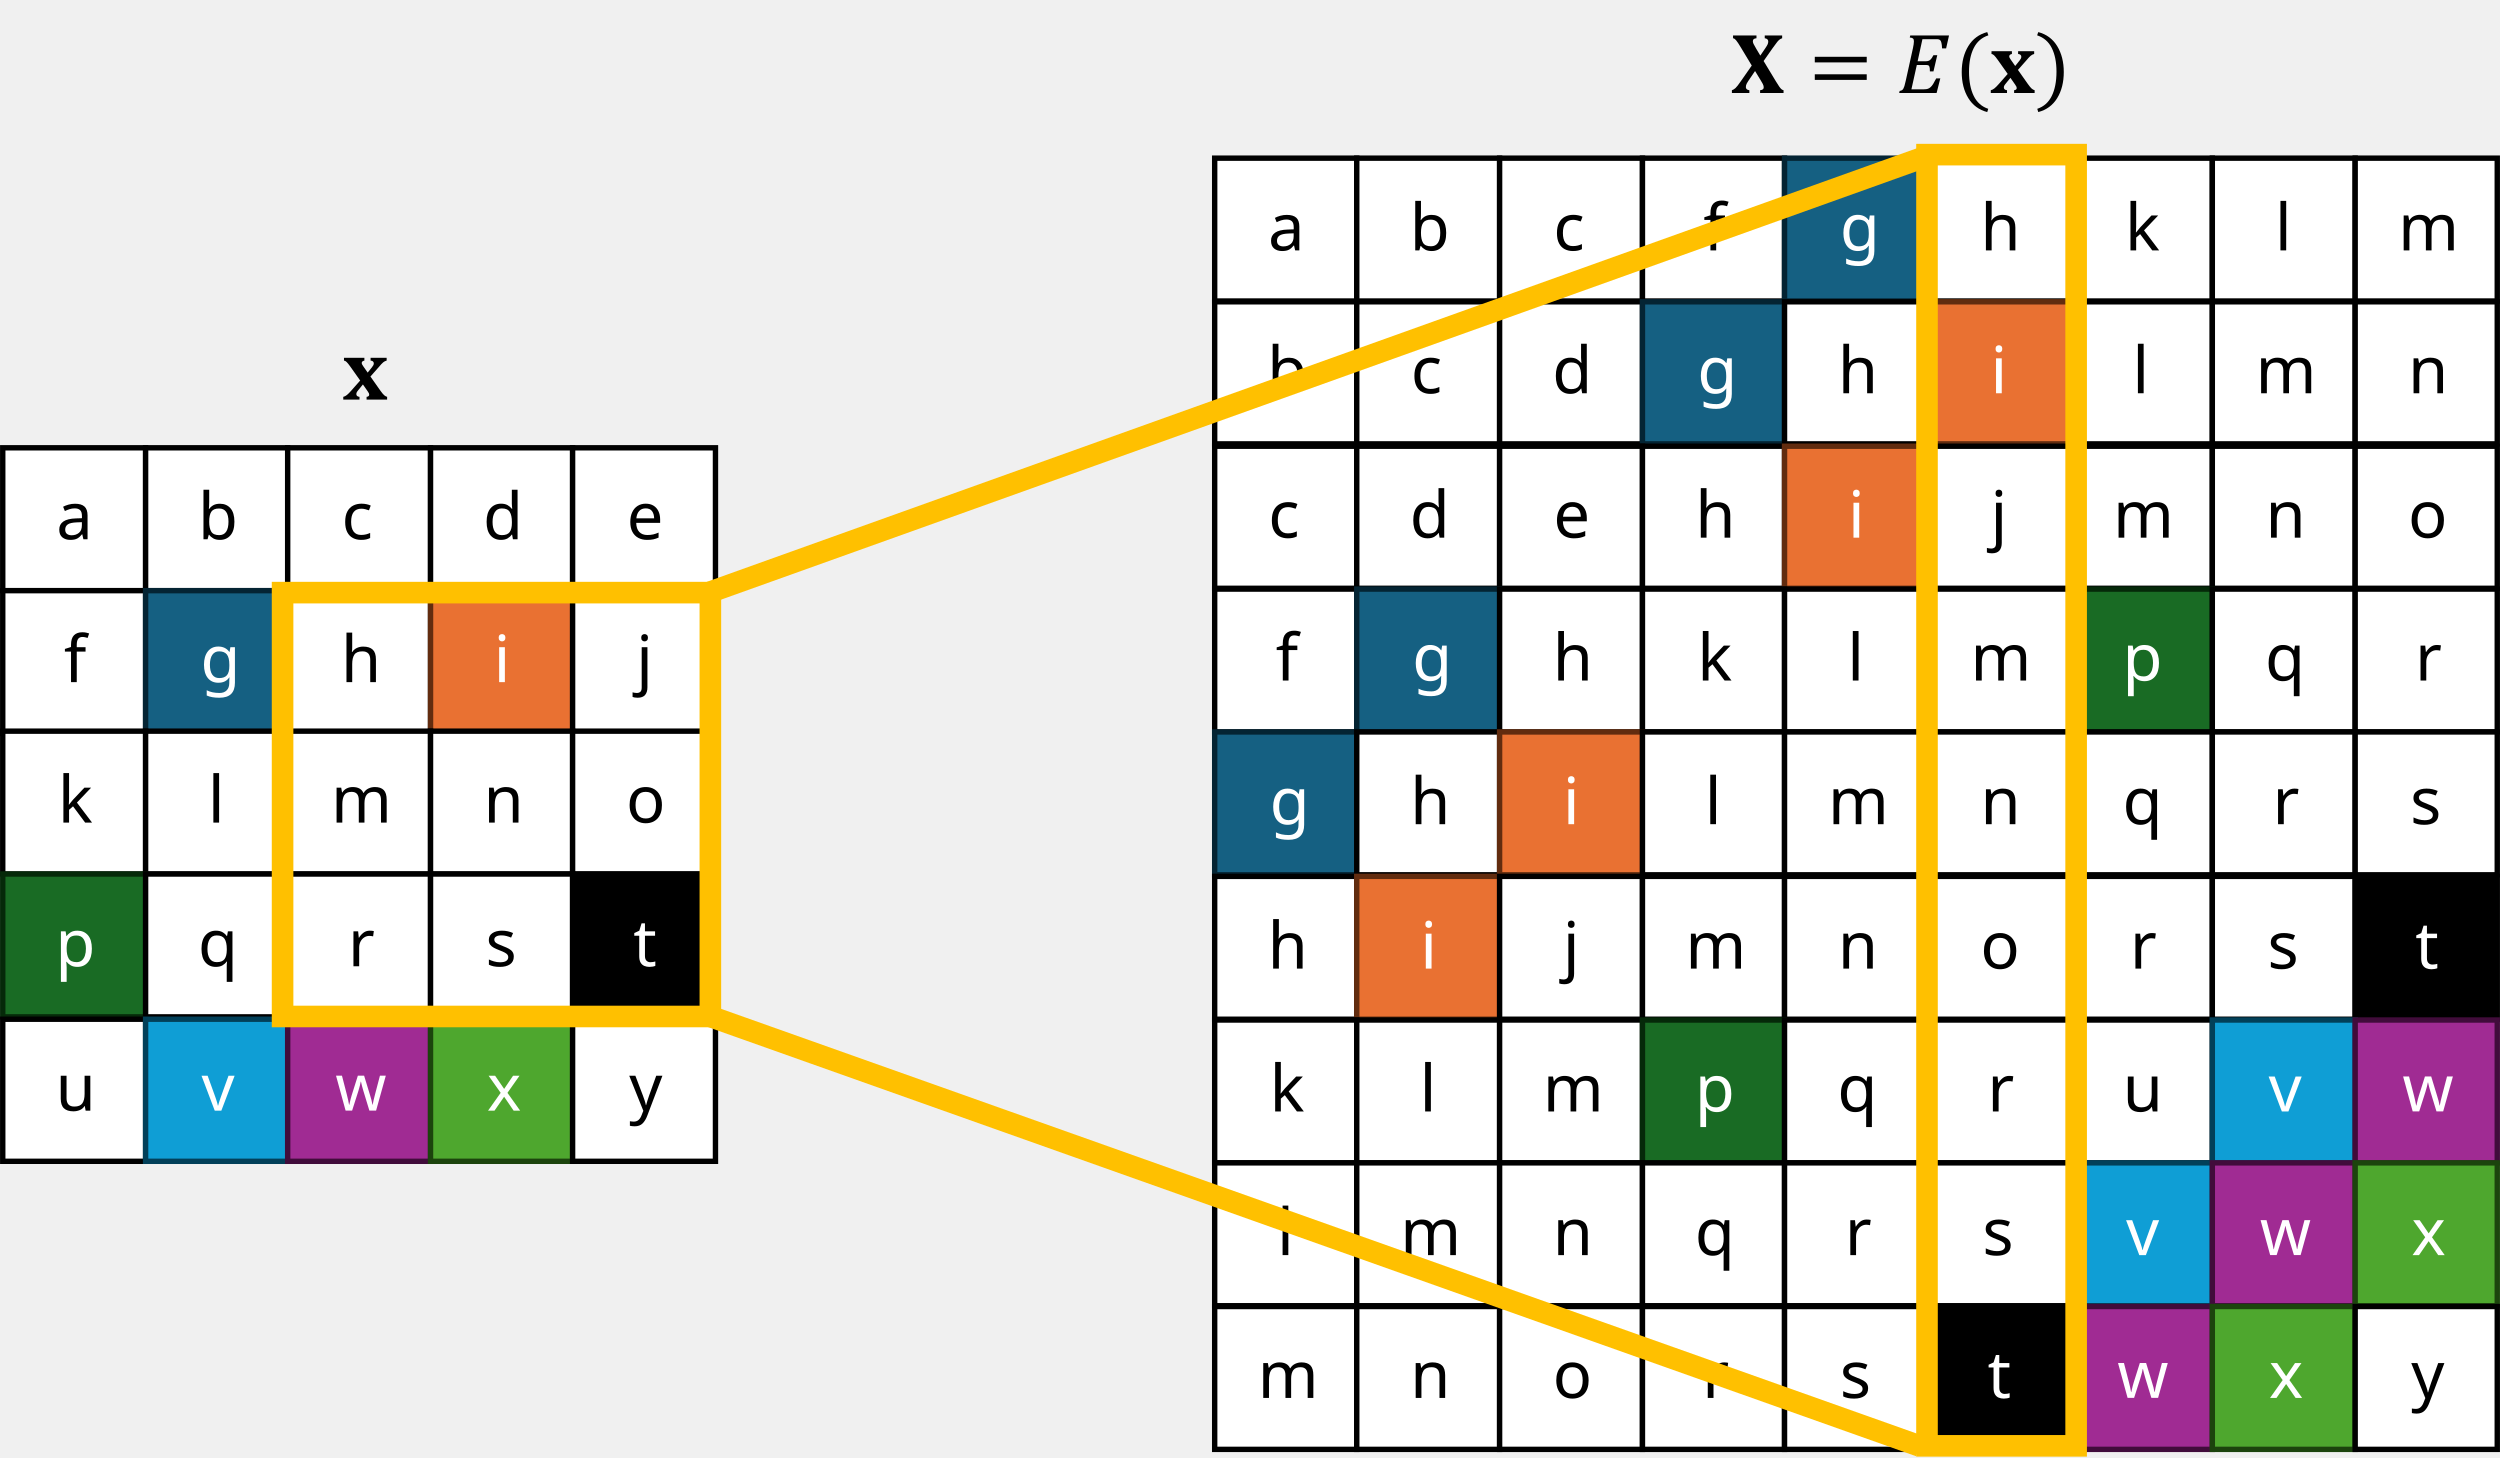
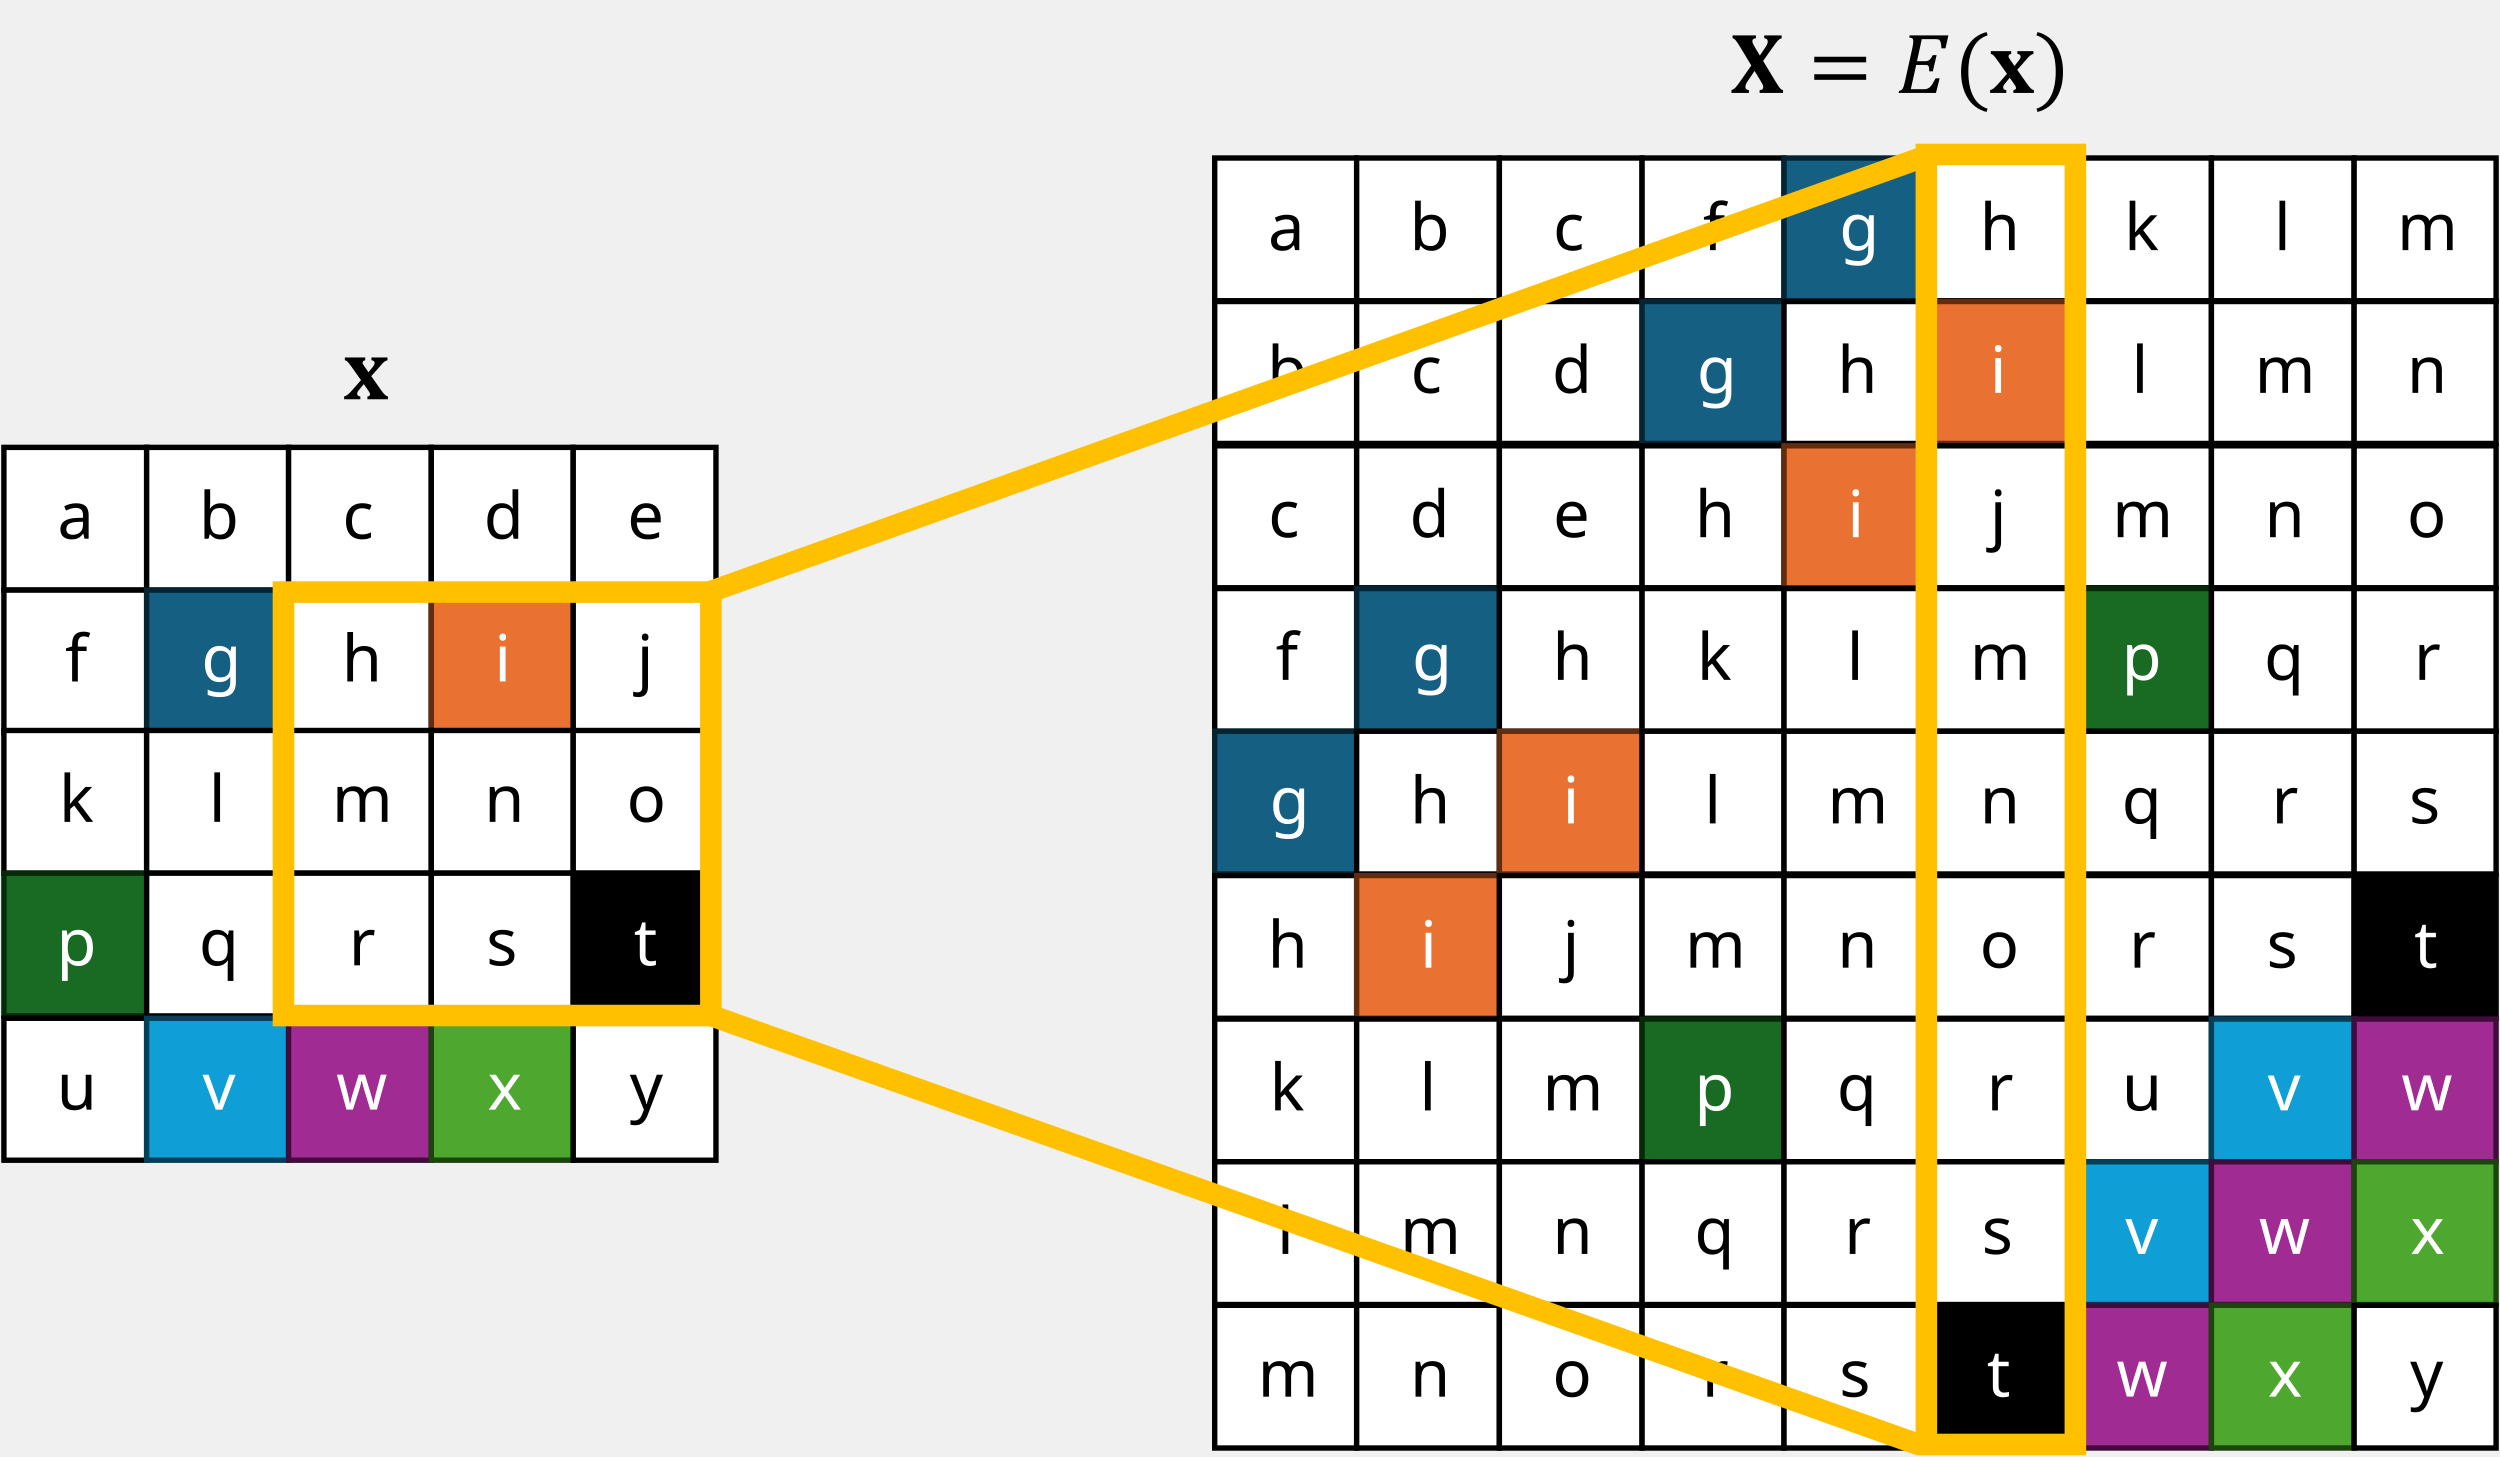
- <svg xmlns="http://www.w3.org/2000/svg" width="3185" height="1857" xml:space="preserve" overflow="hidden">
+ <svg xmlns="http://www.w3.org/2000/svg" width="800" height="466" viewBox="0 0 3185 1857" xml:space="preserve" overflow="hidden">
  <g transform="translate(-392 -496)">
    <rect x="395.5" y="1066.5" width="182" height="182" stroke="#000000" stroke-width="6.875" stroke-miterlimit="8" fill="#FFFFFF" />
    <text font-family="Aptos,Aptos_MSFontService,sans-serif" font-weight="400" font-size="83" transform="matrix(1 0 0 1 463.695 1183)">a</text>
    <rect x="577.5" y="1066.5" width="181" height="182" stroke="#000000" stroke-width="6.875" stroke-miterlimit="8" fill="#FFFFFF" />
    <text font-family="Aptos,Aptos_MSFontService,sans-serif" font-weight="400" font-size="83" transform="matrix(1 0 0 1 644.161 1183)">b</text>
    <rect x="758.5" y="1066.5" width="182" height="182" stroke="#000000" stroke-width="6.875" stroke-miterlimit="8" fill="#FFFFFF" />
    <text font-family="Aptos,Aptos_MSFontService,sans-serif" font-weight="400" font-size="83" transform="matrix(1 0 0 1 827.207 1183)">c</text>
    <rect x="940.5" y="1066.5" width="181" height="182" stroke="#000000" stroke-width="6.875" stroke-miterlimit="8" fill="#FFFFFF" />
    <text font-family="Aptos,Aptos_MSFontService,sans-serif" font-weight="400" font-size="83" transform="matrix(1 0 0 1 1007.39 1183)">d</text>
    <rect x="1121.5" y="1066.5" width="182" height="182" stroke="#000000" stroke-width="6.875" stroke-miterlimit="8" fill="#FFFFFF" />
    <text font-family="Aptos,Aptos_MSFontService,sans-serif" font-weight="400" font-size="83" transform="matrix(1 0 0 1 1190.43 1183)">e</text>
    <rect x="395.5" y="1248.5" width="182" height="182" stroke="#000000" stroke-width="6.875" stroke-miterlimit="8" fill="#FFFFFF" />
    <text font-family="Aptos,Aptos_MSFontService,sans-serif" font-weight="400" font-size="83" transform="matrix(1 0 0 1 473.434 1365)">f</text>
    <rect x="577.5" y="1248.5" width="181" height="182" stroke="#042433" stroke-width="6.875" stroke-miterlimit="8" fill="#156082" />
    <text fill="#FFFFFF" font-family="Aptos,Aptos_MSFontService,sans-serif" font-weight="400" font-size="83" transform="matrix(1 0 0 1 647.312 1365)">g</text>
    <rect x="758.5" y="1248.5" width="182" height="182" stroke="#000000" stroke-width="6.875" stroke-miterlimit="8" fill="#FFFFFF" />
    <text font-family="Aptos,Aptos_MSFontService,sans-serif" font-weight="400" font-size="83" transform="matrix(1 0 0 1 826.347 1365)">h</text>
    <rect x="940.5" y="1248.5" width="181" height="182" stroke="#622C0F" stroke-width="6.875" stroke-miterlimit="8" fill="#E97132" />
    <text fill="#FFFFFF" font-family="Aptos,Aptos_MSFontService,sans-serif" font-weight="400" font-size="83" transform="matrix(1 0 0 1 1020.85 1365)">i</text>
    <rect x="1121.5" y="1248.5" width="182" height="182" stroke="#000000" stroke-width="6.875" stroke-miterlimit="8" fill="#FFFFFF" />
    <text font-family="Aptos,Aptos_MSFontService,sans-serif" font-weight="400" font-size="83" transform="matrix(1 0 0 1 1202.46 1365)">j</text>
    <rect x="395.5" y="1427.5" width="182" height="182" stroke="#000000" stroke-width="6.875" stroke-miterlimit="8" fill="#FFFFFF" />
    <text font-family="Aptos,Aptos_MSFontService,sans-serif" font-weight="400" font-size="83" transform="matrix(1 0 0 1 465.7 1544)">k</text>
    <rect x="577.5" y="1427.5" width="181" height="182" stroke="#000000" stroke-width="6.875" stroke-miterlimit="8" fill="#FFFFFF" />
    <text font-family="Aptos,Aptos_MSFontService,sans-serif" font-weight="400" font-size="83" transform="matrix(1 0 0 1 656.765 1544)">l</text>
    <rect x="758.5" y="1427.5" width="182" height="182" stroke="#000000" stroke-width="6.875" stroke-miterlimit="8" fill="#FFFFFF" />
    <text font-family="Aptos,Aptos_MSFontService,sans-serif" font-weight="400" font-size="83" transform="matrix(1 0 0 1 813.743 1544)">m</text>
    <rect x="940.5" y="1427.5" width="181" height="182" stroke="#000000" stroke-width="6.875" stroke-miterlimit="8" fill="#FFFFFF" />
    <text font-family="Aptos,Aptos_MSFontService,sans-serif" font-weight="400" font-size="83" transform="matrix(1 0 0 1 1007.96 1544)">n</text>
    <rect x="1121.5" y="1427.5" width="182" height="182" stroke="#000000" stroke-width="6.875" stroke-miterlimit="8" fill="#FFFFFF" />
    <text font-family="Aptos,Aptos_MSFontService,sans-serif" font-weight="400" font-size="83" transform="matrix(1 0 0 1 1189.57 1544)">o</text>
    <rect x="395.5" y="1609.5" width="182" height="182" stroke="#052909" stroke-width="6.875" stroke-miterlimit="8" fill="#196B24" />
    <text fill="#FFFFFF" font-family="Aptos,Aptos_MSFontService,sans-serif" font-weight="400" font-size="83" transform="matrix(1 0 0 1 462.549 1727)">p</text>
    <rect x="577.5" y="1609.5" width="181" height="182" stroke="#000000" stroke-width="6.875" stroke-miterlimit="8" fill="#FFFFFF" />
    <text font-family="Aptos,Aptos_MSFontService,sans-serif" font-weight="400" font-size="83" transform="matrix(1 0 0 1 644.161 1727)">q</text>
    <rect x="758.5" y="1609.5" width="182" height="182" stroke="#000000" stroke-width="6.875" stroke-miterlimit="8" fill="#FFFFFF" />
    <text font-family="Aptos,Aptos_MSFontService,sans-serif" font-weight="400" font-size="83" transform="matrix(1 0 0 1 835.227 1727)">r</text>
    <rect x="940.5" y="1609.5" width="181" height="182" stroke="#000000" stroke-width="6.875" stroke-miterlimit="8" fill="#FFFFFF" />
    <text font-family="Aptos,Aptos_MSFontService,sans-serif" font-weight="400" font-size="83" transform="matrix(1 0 0 1 1010.54 1727)">s</text>
    <rect x="1121.5" y="1609.5" width="182" height="182" stroke="#000000" stroke-width="6.875" stroke-miterlimit="8" />
    <text fill="#FFFFFF" font-family="Aptos,Aptos_MSFontService,sans-serif" font-weight="400" font-size="83" transform="matrix(1 0 0 1 1198.74 1727)">t</text>
    <rect x="395.5" y="1794.5" width="182" height="181" stroke="#000000" stroke-width="6.875" stroke-miterlimit="8" fill="#FFFFFF" />
    <text font-family="Aptos,Aptos_MSFontService,sans-serif" font-weight="400" font-size="83" transform="matrix(1 0 0 1 462.835 1911)">u</text>
    <rect x="577.5" y="1794.5" width="181" height="181" stroke="#024059" stroke-width="6.875" stroke-miterlimit="8" fill="#0F9ED5" />
    <text fill="#FFFFFF" font-family="Aptos,Aptos_MSFontService,sans-serif" font-weight="400" font-size="83" transform="matrix(1 0 0 1 648.745 1911)">v</text>
    <rect x="758.5" y="1794.5" width="182" height="181" stroke="#410C3B" stroke-width="6.875" stroke-miterlimit="8" fill="#A02B93" />
    <text fill="#FFFFFF" font-family="Aptos,Aptos_MSFontService,sans-serif" font-weight="400" font-size="83" transform="matrix(1 0 0 1 819.186 1911)">w</text>
    <rect x="940.5" y="1794.5" width="181" height="181" stroke="#1C440D" stroke-width="6.875" stroke-miterlimit="8" fill="#4EA72E" />
    <text fill="#FFFFFF" font-family="Aptos,Aptos_MSFontService,sans-serif" font-weight="400" font-size="83" transform="matrix(1 0 0 1 1012.26 1911)">x</text>
    <rect x="1121.5" y="1794.5" width="182" height="181" stroke="#000000" stroke-width="6.875" stroke-miterlimit="8" fill="#FFFFFF" />
    <text font-family="Aptos,Aptos_MSFontService,sans-serif" font-weight="400" font-size="83" transform="matrix(1 0 0 1 1193.58 1911)">y</text>
    <rect x="1939.5" y="697.5" width="181" height="182" stroke="#000000" stroke-width="6.875" stroke-miterlimit="8" fill="#FFFFFF" />
    <text font-family="Aptos,Aptos_MSFontService,sans-serif" font-weight="400" font-size="83" transform="matrix(1 0 0 1 2007.5 815)">a</text>
    <rect x="2120.5" y="697.5" width="182" height="182" stroke="#000000" stroke-width="6.875" stroke-miterlimit="8" fill="#FFFFFF" />
    <text font-family="Aptos,Aptos_MSFontService,sans-serif" font-weight="400" font-size="83" transform="matrix(1 0 0 1 2187.96 815)">b</text>
    <rect x="2302.5" y="697.5" width="182" height="182" stroke="#000000" stroke-width="6.875" stroke-miterlimit="8" fill="#FFFFFF" />
    <text font-family="Aptos,Aptos_MSFontService,sans-serif" font-weight="400" font-size="83" transform="matrix(1 0 0 1 2371.01 815)">c</text>
    <rect x="2484.5" y="697.5" width="181" height="182" stroke="#000000" stroke-width="6.875" stroke-miterlimit="8" fill="#FFFFFF" />
    <text font-family="Aptos,Aptos_MSFontService,sans-serif" font-weight="400" font-size="83" transform="matrix(1 0 0 1 2562.07 815)">f</text>
    <rect x="2665.5" y="697.5" width="182" height="182" stroke="#042433" stroke-width="6.875" stroke-miterlimit="8" fill="#156082" />
    <text fill="#FFFFFF" font-family="Aptos,Aptos_MSFontService,sans-serif" font-weight="400" font-size="83" transform="matrix(1 0 0 1 2735.95 815)">g</text>
    <rect x="2847.5" y="697.5" width="181" height="182" stroke="#000000" stroke-width="6.875" stroke-miterlimit="8" fill="#FFFFFF" />
    <text font-family="Aptos,Aptos_MSFontService,sans-serif" font-weight="400" font-size="83" transform="matrix(1 0 0 1 2914.99 815)">h</text>
    <rect x="3028.5" y="697.5" width="182" height="182" stroke="#000000" stroke-width="6.875" stroke-miterlimit="8" fill="#FFFFFF" />
    <text font-family="Aptos,Aptos_MSFontService,sans-serif" font-weight="400" font-size="83" transform="matrix(1 0 0 1 3099.18 815)">k</text>
    <rect x="3210.5" y="697.5" width="182" height="182" stroke="#000000" stroke-width="6.875" stroke-miterlimit="8" fill="#FFFFFF" />
    <text font-family="Aptos,Aptos_MSFontService,sans-serif" font-weight="400" font-size="83" transform="matrix(1 0 0 1 3290.24 815)">l</text>
    <rect x="3392.5" y="697.5" width="181" height="182" stroke="#000000" stroke-width="6.875" stroke-miterlimit="8" fill="#FFFFFF" />
    <text font-family="Aptos,Aptos_MSFontService,sans-serif" font-weight="400" font-size="83" transform="matrix(1 0 0 1 3447.22 815)">m</text>
    <rect x="1939.5" y="880.5" width="181" height="181" stroke="#000000" stroke-width="6.875" stroke-miterlimit="8" fill="#FFFFFF" />
    <text font-family="Aptos,Aptos_MSFontService,sans-serif" font-weight="400" font-size="83" transform="matrix(1 0 0 1 2006.35 997)">b</text>
    <rect x="2120.5" y="880.5" width="182" height="181" stroke="#000000" stroke-width="6.875" stroke-miterlimit="8" fill="#FFFFFF" />
    <text font-family="Aptos,Aptos_MSFontService,sans-serif" font-weight="400" font-size="83" transform="matrix(1 0 0 1 2189.4 997)">c</text>
    <rect x="2302.5" y="880.5" width="182" height="181" stroke="#000000" stroke-width="6.875" stroke-miterlimit="8" fill="#FFFFFF" />
    <text font-family="Aptos,Aptos_MSFontService,sans-serif" font-weight="400" font-size="83" transform="matrix(1 0 0 1 2369.58 997)">d</text>
    <rect x="2484.5" y="880.5" width="181" height="181" stroke="#042433" stroke-width="6.875" stroke-miterlimit="8" fill="#156082" />
    <text fill="#FFFFFF" font-family="Aptos,Aptos_MSFontService,sans-serif" font-weight="400" font-size="83" transform="matrix(1 0 0 1 2554.34 997)">g</text>
    <rect x="2665.5" y="880.5" width="182" height="181" stroke="#000000" stroke-width="6.875" stroke-miterlimit="8" fill="#FFFFFF" />
    <text font-family="Aptos,Aptos_MSFontService,sans-serif" font-weight="400" font-size="83" transform="matrix(1 0 0 1 2733.38 997)">h</text>
    <rect x="2847.5" y="880.5" width="181" height="181" stroke="#622C0F" stroke-width="6.875" stroke-miterlimit="8" fill="#E97132" />
    <text fill="#FFFFFF" font-family="Aptos,Aptos_MSFontService,sans-serif" font-weight="400" font-size="83" transform="matrix(1 0 0 1 2927.88 997)">i</text>
    <rect x="3028.5" y="880.5" width="182" height="181" stroke="#000000" stroke-width="6.875" stroke-miterlimit="8" fill="#FFFFFF" />
    <text font-family="Aptos,Aptos_MSFontService,sans-serif" font-weight="400" font-size="83" transform="matrix(1 0 0 1 3108.63 997)">l</text>
    <rect x="3210.5" y="880.5" width="182" height="181" stroke="#000000" stroke-width="6.875" stroke-miterlimit="8" fill="#FFFFFF" />
    <text font-family="Aptos,Aptos_MSFontService,sans-serif" font-weight="400" font-size="83" transform="matrix(1 0 0 1 3265.61 997)">m</text>
    <rect x="3392.5" y="880.5" width="181" height="181" stroke="#000000" stroke-width="6.875" stroke-miterlimit="8" fill="#FFFFFF" />
    <text font-family="Aptos,Aptos_MSFontService,sans-serif" font-weight="400" font-size="83" transform="matrix(1 0 0 1 3459.82 997)">n</text>
    <rect x="1939.5" y="1064.5" width="181" height="181" stroke="#000000" stroke-width="6.875" stroke-miterlimit="8" fill="#FFFFFF" />
    <text font-family="Aptos,Aptos_MSFontService,sans-serif" font-weight="400" font-size="83" transform="matrix(1 0 0 1 2007.79 1181)">c</text>
    <rect x="2120.5" y="1064.5" width="182" height="181" stroke="#000000" stroke-width="6.875" stroke-miterlimit="8" fill="#FFFFFF" />
    <text font-family="Aptos,Aptos_MSFontService,sans-serif" font-weight="400" font-size="83" transform="matrix(1 0 0 1 2187.97 1181)">d</text>
    <rect x="2302.5" y="1064.5" width="182" height="181" stroke="#000000" stroke-width="6.875" stroke-miterlimit="8" fill="#FFFFFF" />
    <text font-family="Aptos,Aptos_MSFontService,sans-serif" font-weight="400" font-size="83" transform="matrix(1 0 0 1 2371.01 1181)">e</text>
    <rect x="2484.5" y="1064.5" width="181" height="181" stroke="#000000" stroke-width="6.875" stroke-miterlimit="8" fill="#FFFFFF" />
    <text font-family="Aptos,Aptos_MSFontService,sans-serif" font-weight="400" font-size="83" transform="matrix(1 0 0 1 2551.76 1181)">h</text>
    <rect x="2665.5" y="1064.5" width="182" height="181" stroke="#622C0F" stroke-width="6.875" stroke-miterlimit="8" fill="#E97132" />
    <text fill="#FFFFFF" font-family="Aptos,Aptos_MSFontService,sans-serif" font-weight="400" font-size="83" transform="matrix(1 0 0 1 2746.27 1181)">i</text>
    <rect x="2847.5" y="1064.5" width="181" height="181" stroke="#000000" stroke-width="6.875" stroke-miterlimit="8" fill="#FFFFFF" />
    <text font-family="Aptos,Aptos_MSFontService,sans-serif" font-weight="400" font-size="83" transform="matrix(1 0 0 1 2927.88 1181)">j</text>
    <rect x="3028.5" y="1064.5" width="182" height="181" stroke="#000000" stroke-width="6.875" stroke-miterlimit="8" fill="#FFFFFF" />
    <text font-family="Aptos,Aptos_MSFontService,sans-serif" font-weight="400" font-size="83" transform="matrix(1 0 0 1 3084 1181)">m</text>
    <rect x="3210.5" y="1064.5" width="182" height="181" stroke="#000000" stroke-width="6.875" stroke-miterlimit="8" fill="#FFFFFF" />
    <text font-family="Aptos,Aptos_MSFontService,sans-serif" font-weight="400" font-size="83" transform="matrix(1 0 0 1 3278.21 1181)">n</text>
    <rect x="3392.5" y="1064.5" width="181" height="181" stroke="#000000" stroke-width="6.875" stroke-miterlimit="8" fill="#FFFFFF" />
    <text font-family="Aptos,Aptos_MSFontService,sans-serif" font-weight="400" font-size="83" transform="matrix(1 0 0 1 3459.82 1181)">o</text>
    <rect x="1939.5" y="1246.5" width="181" height="182" stroke="#000000" stroke-width="6.875" stroke-miterlimit="8" fill="#FFFFFF" />
    <text font-family="Aptos,Aptos_MSFontService,sans-serif" font-weight="400" font-size="83" transform="matrix(1 0 0 1 2017.24 1363)">f</text>
    <rect x="2120.5" y="1246.5" width="182" height="182" stroke="#042433" stroke-width="6.875" stroke-miterlimit="8" fill="#156082" />
    <text fill="#FFFFFF" font-family="Aptos,Aptos_MSFontService,sans-serif" font-weight="400" font-size="83" transform="matrix(1 0 0 1 2191.12 1363)">g</text>
    <rect x="2302.5" y="1246.5" width="182" height="182" stroke="#000000" stroke-width="6.875" stroke-miterlimit="8" fill="#FFFFFF" />
    <text font-family="Aptos,Aptos_MSFontService,sans-serif" font-weight="400" font-size="83" transform="matrix(1 0 0 1 2370.15 1363)">h</text>
    <rect x="2484.5" y="1246.5" width="181" height="182" stroke="#000000" stroke-width="6.875" stroke-miterlimit="8" fill="#FFFFFF" />
    <text font-family="Aptos,Aptos_MSFontService,sans-serif" font-weight="400" font-size="83" transform="matrix(1 0 0 1 2554.34 1363)">k</text>
    <rect x="2665.5" y="1246.5" width="182" height="182" stroke="#000000" stroke-width="6.875" stroke-miterlimit="8" fill="#FFFFFF" />
    <text font-family="Aptos,Aptos_MSFontService,sans-serif" font-weight="400" font-size="83" transform="matrix(1 0 0 1 2745.41 1363)">l</text>
    <rect x="2847.5" y="1246.5" width="181" height="182" stroke="#000000" stroke-width="6.875" stroke-miterlimit="8" fill="#FFFFFF" />
    <text font-family="Aptos,Aptos_MSFontService,sans-serif" font-weight="400" font-size="83" transform="matrix(1 0 0 1 2902.38 1363)">m</text>
    <rect x="3028.5" y="1246.5" width="182" height="182" stroke="#052909" stroke-width="6.875" stroke-miterlimit="8" fill="#196B24" />
    <text fill="#FFFFFF" font-family="Aptos,Aptos_MSFontService,sans-serif" font-weight="400" font-size="83" transform="matrix(1 0 0 1 3096.03 1363)">p</text>
    <rect x="3210.5" y="1246.5" width="182" height="182" stroke="#000000" stroke-width="6.875" stroke-miterlimit="8" fill="#FFFFFF" />
    <text font-family="Aptos,Aptos_MSFontService,sans-serif" font-weight="400" font-size="83" transform="matrix(1 0 0 1 3277.64 1363)">q</text>
    <rect x="3392.5" y="1246.5" width="181" height="182" stroke="#000000" stroke-width="6.875" stroke-miterlimit="8" fill="#FFFFFF" />
    <text font-family="Aptos,Aptos_MSFontService,sans-serif" font-weight="400" font-size="83" transform="matrix(1 0 0 1 3468.71 1363)">r</text>
    <rect x="1939.5" y="1428.5" width="181" height="182" stroke="#042433" stroke-width="6.875" stroke-miterlimit="8" fill="#156082" />
    <text fill="#FFFFFF" font-family="Aptos,Aptos_MSFontService,sans-serif" font-weight="400" font-size="83" transform="matrix(1 0 0 1 2009.5 1546)">g</text>
    <rect x="2120.5" y="1428.5" width="182" height="182" stroke="#000000" stroke-width="6.875" stroke-miterlimit="8" fill="#FFFFFF" />
    <text font-family="Aptos,Aptos_MSFontService,sans-serif" font-weight="400" font-size="83" transform="matrix(1 0 0 1 2188.55 1546)">h</text>
    <rect x="2302.5" y="1428.5" width="182" height="182" stroke="#622C0F" stroke-width="6.875" stroke-miterlimit="8" fill="#E97132" />
    <text fill="#FFFFFF" font-family="Aptos,Aptos_MSFontService,sans-serif" font-weight="400" font-size="83" transform="matrix(1 0 0 1 2383.07 1546)">i</text>
    <rect x="2484.5" y="1428.5" width="181" height="182" stroke="#000000" stroke-width="6.875" stroke-miterlimit="8" fill="#FFFFFF" />
    <text font-family="Aptos,Aptos_MSFontService,sans-serif" font-weight="400" font-size="83" transform="matrix(1 0 0 1 2563.83 1546)">l</text>
    <rect x="2665.5" y="1428.5" width="182" height="182" stroke="#000000" stroke-width="6.875" stroke-miterlimit="8" fill="#FFFFFF" />
    <text font-family="Aptos,Aptos_MSFontService,sans-serif" font-weight="400" font-size="83" transform="matrix(1 0 0 1 2720.82 1546)">m</text>
    <rect x="2847.5" y="1428.5" width="181" height="182" stroke="#000000" stroke-width="6.875" stroke-miterlimit="8" fill="#FFFFFF" />
    <text font-family="Aptos,Aptos_MSFontService,sans-serif" font-weight="400" font-size="83" transform="matrix(1 0 0 1 2915.05 1546)">n</text>
    <rect x="3028.5" y="1428.5" width="182" height="182" stroke="#000000" stroke-width="6.875" stroke-miterlimit="8" fill="#FFFFFF" />
    <text font-family="Aptos,Aptos_MSFontService,sans-serif" font-weight="400" font-size="83" transform="matrix(1 0 0 1 3096.1 1546)">q</text>
    <rect x="3210.5" y="1428.5" width="182" height="182" stroke="#000000" stroke-width="6.875" stroke-miterlimit="8" fill="#FFFFFF" />
    <text font-family="Aptos,Aptos_MSFontService,sans-serif" font-weight="400" font-size="83" transform="matrix(1 0 0 1 3287.18 1546)">r</text>
    <rect x="3392.5" y="1428.5" width="181" height="182" stroke="#000000" stroke-width="6.875" stroke-miterlimit="8" fill="#FFFFFF" />
    <text font-family="Aptos,Aptos_MSFontService,sans-serif" font-weight="400" font-size="83" transform="matrix(1 0 0 1 3462.5 1546)">s</text>
    <rect x="1939.5" y="1612.5" width="181" height="182" stroke="#000000" stroke-width="6.875" stroke-miterlimit="8" fill="#FFFFFF" />
    <text font-family="Aptos,Aptos_MSFontService,sans-serif" font-weight="400" font-size="83" transform="matrix(1 0 0 1 2006.93 1730)">h</text>
    <rect x="2120.5" y="1612.5" width="182" height="182" stroke="#622C0F" stroke-width="6.875" stroke-miterlimit="8" fill="#E97132" />
    <text fill="#FFFFFF" font-family="Aptos,Aptos_MSFontService,sans-serif" font-weight="400" font-size="83" transform="matrix(1 0 0 1 2201.43 1730)">i</text>
    <rect x="2302.5" y="1612.5" width="182" height="182" stroke="#000000" stroke-width="6.875" stroke-miterlimit="8" fill="#FFFFFF" />
    <text font-family="Aptos,Aptos_MSFontService,sans-serif" font-weight="400" font-size="83" transform="matrix(1 0 0 1 2383.04 1730)">j</text>
    <rect x="2484.5" y="1612.5" width="181" height="182" stroke="#000000" stroke-width="6.875" stroke-miterlimit="8" fill="#FFFFFF" />
    <text font-family="Aptos,Aptos_MSFontService,sans-serif" font-weight="400" font-size="83" transform="matrix(1 0 0 1 2539.16 1730)">m</text>
    <rect x="2665.5" y="1612.5" width="182" height="182" stroke="#000000" stroke-width="6.875" stroke-miterlimit="8" fill="#FFFFFF" />
    <text font-family="Aptos,Aptos_MSFontService,sans-serif" font-weight="400" font-size="83" transform="matrix(1 0 0 1 2733.37 1730)">n</text>
    <rect x="2847.5" y="1612.5" width="181" height="182" stroke="#000000" stroke-width="6.875" stroke-miterlimit="8" fill="#FFFFFF" />
    <text font-family="Aptos,Aptos_MSFontService,sans-serif" font-weight="400" font-size="83" transform="matrix(1 0 0 1 2914.99 1730)">o</text>
    <rect x="3028.5" y="1612.5" width="182" height="182" stroke="#000000" stroke-width="6.875" stroke-miterlimit="8" fill="#FFFFFF" />
    <text font-family="Aptos,Aptos_MSFontService,sans-serif" font-weight="400" font-size="83" transform="matrix(1 0 0 1 3105.48 1730)">r</text>
    <rect x="3210.5" y="1612.5" width="182" height="182" stroke="#000000" stroke-width="6.875" stroke-miterlimit="8" fill="#FFFFFF" />
    <text font-family="Aptos,Aptos_MSFontService,sans-serif" font-weight="400" font-size="83" transform="matrix(1 0 0 1 3280.79 1730)">s</text>
    <rect x="3392.5" y="1612.5" width="181" height="182" stroke="#000000" stroke-width="6.875" stroke-miterlimit="8" />
    <text fill="#FFFFFF" font-family="Aptos,Aptos_MSFontService,sans-serif" font-weight="400" font-size="83" transform="matrix(1 0 0 1 3468.99 1730)">t</text>
    <rect x="1939.5" y="1795.5" width="181" height="182" stroke="#000000" stroke-width="6.875" stroke-miterlimit="8" fill="#FFFFFF" />
    <text font-family="Aptos,Aptos_MSFontService,sans-serif" font-weight="400" font-size="83" transform="matrix(1 0 0 1 2009.5 1912)">k</text>
    <rect x="2120.5" y="1795.5" width="182" height="182" stroke="#000000" stroke-width="6.875" stroke-miterlimit="8" fill="#FFFFFF" />
    <text font-family="Aptos,Aptos_MSFontService,sans-serif" font-weight="400" font-size="83" transform="matrix(1 0 0 1 2200.57 1912)">l</text>
    <rect x="2302.5" y="1795.5" width="182" height="182" stroke="#000000" stroke-width="6.875" stroke-miterlimit="8" fill="#FFFFFF" />
    <text font-family="Aptos,Aptos_MSFontService,sans-serif" font-weight="400" font-size="83" transform="matrix(1 0 0 1 2357.55 1912)">m</text>
    <rect x="2484.5" y="1795.5" width="181" height="182" stroke="#052909" stroke-width="6.875" stroke-miterlimit="8" fill="#196B24" />
    <text fill="#FFFFFF" font-family="Aptos,Aptos_MSFontService,sans-serif" font-weight="400" font-size="83" transform="matrix(1 0 0 1 2551.19 1912)">p</text>
    <rect x="2665.5" y="1795.5" width="182" height="182" stroke="#000000" stroke-width="6.875" stroke-miterlimit="8" fill="#FFFFFF" />
    <text font-family="Aptos,Aptos_MSFontService,sans-serif" font-weight="400" font-size="83" transform="matrix(1 0 0 1 2732.8 1912)">q</text>
    <rect x="2847.5" y="1795.5" width="181" height="182" stroke="#000000" stroke-width="6.875" stroke-miterlimit="8" fill="#FFFFFF" />
    <text font-family="Aptos,Aptos_MSFontService,sans-serif" font-weight="400" font-size="83" transform="matrix(1 0 0 1 2923.87 1912)">r</text>
    <rect x="3028.5" y="1795.5" width="182" height="182" stroke="#000000" stroke-width="6.875" stroke-miterlimit="8" fill="#FFFFFF" />
    <text font-family="Aptos,Aptos_MSFontService,sans-serif" font-weight="400" font-size="83" transform="matrix(1 0 0 1 3096.31 1912)">u</text>
    <rect x="3210.5" y="1795.5" width="182" height="182" stroke="#024059" stroke-width="6.875" stroke-miterlimit="8" fill="#0F9ED5" />
    <text fill="#FFFFFF" font-family="Aptos,Aptos_MSFontService,sans-serif" font-weight="400" font-size="83" transform="matrix(1 0 0 1 3282.22 1912)">v</text>
    <rect x="3392.5" y="1795.5" width="181" height="182" stroke="#410C3B" stroke-width="6.875" stroke-miterlimit="8" fill="#A02B93" />
    <text fill="#FFFFFF" font-family="Aptos,Aptos_MSFontService,sans-serif" font-weight="400" font-size="83" transform="matrix(1 0 0 1 3452.66 1912)">w</text>
    <rect x="1939.5" y="1977.5" width="181" height="182" stroke="#000000" stroke-width="6.875" stroke-miterlimit="8" fill="#FFFFFF" />
    <text font-family="Aptos,Aptos_MSFontService,sans-serif" font-weight="400" font-size="83" transform="matrix(1 0 0 1 2018.96 2095)">l</text>
    <rect x="2120.5" y="1977.5" width="182" height="182" stroke="#000000" stroke-width="6.875" stroke-miterlimit="8" fill="#FFFFFF" />
    <text font-family="Aptos,Aptos_MSFontService,sans-serif" font-weight="400" font-size="83" transform="matrix(1 0 0 1 2175.93 2095)">m</text>
    <rect x="2302.5" y="1977.5" width="182" height="182" stroke="#000000" stroke-width="6.875" stroke-miterlimit="8" fill="#FFFFFF" />
    <text font-family="Aptos,Aptos_MSFontService,sans-serif" font-weight="400" font-size="83" transform="matrix(1 0 0 1 2370.15 2095)">n</text>
    <rect x="2484.5" y="1977.5" width="181" height="182" stroke="#000000" stroke-width="6.875" stroke-miterlimit="8" fill="#FFFFFF" />
    <text font-family="Aptos,Aptos_MSFontService,sans-serif" font-weight="400" font-size="83" transform="matrix(1 0 0 1 2551.19 2095)">q</text>
    <rect x="2665.5" y="1977.5" width="182" height="182" stroke="#000000" stroke-width="6.875" stroke-miterlimit="8" fill="#FFFFFF" />
    <text font-family="Aptos,Aptos_MSFontService,sans-serif" font-weight="400" font-size="83" transform="matrix(1 0 0 1 2742.25 2095)">r</text>
    <rect x="2847.5" y="1977.5" width="181" height="182" stroke="#000000" stroke-width="6.875" stroke-miterlimit="8" fill="#FFFFFF" />
    <text font-family="Aptos,Aptos_MSFontService,sans-serif" font-weight="400" font-size="83" transform="matrix(1 0 0 1 2917.56 2095)">s</text>
    <rect x="3028.5" y="1977.5" width="182" height="182" stroke="#024059" stroke-width="6.875" stroke-miterlimit="8" fill="#0F9ED5" />
    <text fill="#FFFFFF" font-family="Aptos,Aptos_MSFontService,sans-serif" font-weight="400" font-size="83" transform="matrix(1 0 0 1 3100.61 2095)">v</text>
    <rect x="3210.5" y="1977.5" width="182" height="182" stroke="#410C3B" stroke-width="6.875" stroke-miterlimit="8" fill="#A02B93" />
    <text fill="#FFFFFF" font-family="Aptos,Aptos_MSFontService,sans-serif" font-weight="400" font-size="83" transform="matrix(1 0 0 1 3271.05 2095)">w</text>
    <rect x="3392.5" y="1977.5" width="181" height="182" stroke="#1C440D" stroke-width="6.875" stroke-miterlimit="8" fill="#4EA72E" />
    <text fill="#FFFFFF" font-family="Aptos,Aptos_MSFontService,sans-serif" font-weight="400" font-size="83" transform="matrix(1 0 0 1 3464.12 2095)">x</text>
    <rect x="1939.5" y="2160.5" width="181" height="182" stroke="#000000" stroke-width="6.875" stroke-miterlimit="8" fill="#FFFFFF" />
    <text font-family="Aptos,Aptos_MSFontService,sans-serif" font-weight="400" font-size="83" transform="matrix(1 0 0 1 1994.32 2277)">m</text>
    <rect x="2120.5" y="2160.5" width="182" height="182" stroke="#000000" stroke-width="6.875" stroke-miterlimit="8" fill="#FFFFFF" />
    <text font-family="Aptos,Aptos_MSFontService,sans-serif" font-weight="400" font-size="83" transform="matrix(1 0 0 1 2188.54 2277)">n</text>
    <rect x="2302.5" y="2160.5" width="182" height="182" stroke="#000000" stroke-width="6.875" stroke-miterlimit="8" fill="#FFFFFF" />
    <text font-family="Aptos,Aptos_MSFontService,sans-serif" font-weight="400" font-size="83" transform="matrix(1 0 0 1 2370.15 2277)">o</text>
    <rect x="2484.5" y="2160.5" width="181" height="182" stroke="#000000" stroke-width="6.875" stroke-miterlimit="8" fill="#FFFFFF" />
    <text font-family="Aptos,Aptos_MSFontService,sans-serif" font-weight="400" font-size="83" transform="matrix(1 0 0 1 2560.64 2277)">r</text>
    <rect x="2665.5" y="2160.5" width="182" height="182" stroke="#000000" stroke-width="6.875" stroke-miterlimit="8" fill="#FFFFFF" />
    <text font-family="Aptos,Aptos_MSFontService,sans-serif" font-weight="400" font-size="83" transform="matrix(1 0 0 1 2735.95 2277)">s</text>
    <rect x="2847.5" y="2160.5" width="181" height="182" stroke="#000000" stroke-width="6.875" stroke-miterlimit="8" />
    <text fill="#FFFFFF" font-family="Aptos,Aptos_MSFontService,sans-serif" font-weight="400" font-size="83" transform="matrix(1 0 0 1 2924.15 2277)">t</text>
    <rect x="3028.5" y="2160.5" width="182" height="182" stroke="#410C3B" stroke-width="6.875" stroke-miterlimit="8" fill="#A02B93" />
    <text fill="#FFFFFF" font-family="Aptos,Aptos_MSFontService,sans-serif" font-weight="400" font-size="83" transform="matrix(1 0 0 1 3089.44 2277)">w</text>
    <rect x="3210.5" y="2160.5" width="182" height="182" stroke="#1C440D" stroke-width="6.875" stroke-miterlimit="8" fill="#4EA72E" />
    <text fill="#FFFFFF" font-family="Aptos,Aptos_MSFontService,sans-serif" font-weight="400" font-size="83" transform="matrix(1 0 0 1 3282.51 2277)">x</text>
    <rect x="3392.5" y="2160.5" width="181" height="182" stroke="#000000" stroke-width="6.875" stroke-miterlimit="8" fill="#FFFFFF" />
    <text font-family="Aptos,Aptos_MSFontService,sans-serif" font-weight="400" font-size="83" transform="matrix(1 0 0 1 3463.83 2277)">y</text>
    <rect x="752" y="1251" width="545" height="540" stroke="#FFC000" stroke-width="27.5" stroke-miterlimit="8" fill="none" />
    <rect x="2847" y="693" width="190" height="1645" stroke="#FFC000" stroke-width="27.5" stroke-miterlimit="8" fill="none" />
    <path d="M0 0 1549.56 555.239" stroke="#FFC000" stroke-width="27.5" stroke-miterlimit="8" fill="none" fill-rule="evenodd" transform="matrix(1 0 0 -1 1297 1250.24)" />
    <path d="M1297 1791 2837.64 2338.27" stroke="#FFC000" stroke-width="27.5" stroke-miterlimit="8" fill="none" fill-rule="evenodd" />
    <path d="M830.238 951.842 856.234 951.842 856.234 955.387C853.979 955.852 852.851 956.855 852.851 958.394 852.851 959.003 853.012 959.639 853.334 960.301 853.656 960.964 854.176 961.796 854.892 962.799L860.424 970.694 865.902 963.873C866.762 962.799 867.362 961.895 867.702 961.161 868.042 960.427 868.212 959.666 868.212 958.878 868.212 957.875 867.845 957.061 867.111 956.434 866.377 955.807 865.383 955.458 864.13 955.387L864.13 951.842 884.594 951.842 884.594 955.387C882.983 955.781 881.497 956.541 880.136 957.669 878.775 958.797 876.806 960.919 874.228 964.034L863.915 975.689 876.484 993.521C878.596 996.493 880.243 998.49 881.425 999.51 882.607 1000.53 883.86 1001.22 885.185 1001.58L885.185 1005.12 859.027 1005.12 859.027 1001.58C861.247 1001.33 862.358 1000.4 862.358 998.785 862.358 998.176 862.241 997.612 862.008 997.093 861.776 996.574 861.247 995.706 860.424 994.488L854.355 985.787 848.715 992.716C847.497 994.184 846.737 995.258 846.432 995.938 846.128 996.619 845.976 997.389 845.976 998.248 845.976 999.107 846.298 999.841 846.943 1000.45 847.587 1001.06 848.608 1001.43 850.004 1001.58L850.004 1005.12 829.325 1005.12 829.325 1001.58C830.865 1001.26 832.414 1000.47 833.971 999.215 835.529 997.962 837.418 996.064 839.638 993.521L850.863 980.792 838.241 962.96C836.308 960.239 834.759 958.314 833.595 957.186 832.432 956.058 831.313 955.458 830.238 955.387Z" fill-rule="evenodd" />
    <text fill="#000000" fill-opacity="0" font-family="Arial,Arial_MSFontService,sans-serif" font-size="53.281" x="829.325" y="998.463">𝐱</text>
    <path d="M2599.89 541.181 2629.75 541.181 2629.75 544.726C2628.07 544.905 2626.88 545.29 2626.18 545.881 2625.48 546.471 2625.13 547.376 2625.13 548.593 2625.13 549.56 2625.43 550.688 2626.02 551.977 2626.61 553.266 2627.82 555.432 2629.65 558.476L2634.64 566.801 2641.14 557.24C2642.57 555.128 2643.53 553.508 2644.01 552.38 2644.5 551.252 2644.74 550.043 2644.74 548.754 2644.74 547.608 2644.34 546.686 2643.56 545.988 2642.77 545.29 2641.68 544.869 2640.28 544.726L2640.28 541.181 2662.46 541.181 2662.46 544.78C2661.43 545.066 2660.44 545.523 2659.51 546.149 2658.58 546.776 2657.5 547.814 2656.29 549.264 2655.07 550.715 2653.12 553.355 2650.43 557.187L2638.83 573.73 2654.51 599.672C2656.23 602.501 2657.63 604.694 2658.7 606.252 2659.78 607.809 2660.74 608.937 2661.58 609.635 2662.42 610.334 2663.3 610.772 2664.24 610.951L2664.24 614.496 2634.37 614.496 2634.37 610.951C2635.95 610.772 2637.11 610.396 2637.86 609.823 2638.62 609.251 2638.99 608.337 2638.99 607.084 2638.99 606.476 2638.88 605.795 2638.64 605.043 2638.41 604.291 2638.09 603.521 2637.68 602.734 2637.26 601.946 2636.5 600.621 2635.39 598.759L2627.93 586.459 2619.17 599.404C2618.49 600.442 2617.92 601.391 2617.45 602.25 2616.99 603.11 2616.67 603.897 2616.49 604.614 2616.31 605.33 2616.22 606.171 2616.22 607.138 2616.22 608.105 2616.6 608.946 2617.37 609.662 2618.14 610.378 2619.24 610.808 2620.68 610.951L2620.68 614.496 2598.44 614.496 2598.44 610.951C2600.05 610.45 2601.59 609.519 2603.06 608.158 2604.53 606.798 2606.75 603.951 2609.72 599.618L2623.74 579.531 2610.2 557.026C2608.73 554.591 2607.47 552.568 2606.42 550.956 2605.36 549.345 2604.47 548.119 2603.76 547.277 2603.04 546.436 2602.41 545.836 2601.85 545.478 2601.3 545.12 2600.64 544.869 2599.89 544.726Z" fill-rule="evenodd" />
    <text fill="#000000" fill-opacity="0" font-family="Arial,Arial_MSFontService,sans-serif" font-size="73.315" x="2598.44" y="605.332">𝐗</text>
    <path d="M2704.04 590.649 2770.21 590.649 2770.21 597.792 2704.04 597.792ZM2704.04 568.359 2770.21 568.359 2770.21 575.502 2704.04 575.502Z" fill-rule="evenodd" />
    <text fill="#000000" fill-opacity="0" font-family="Arial,Arial_MSFontService,sans-serif" font-size="29.434" x="2704.04" y="594.113">=</text>
    <path d="M2825.65 541.181 2875.06 541.181 2871.35 557.67 2866.2 557.67C2866.05 554.555 2865.79 552.21 2865.39 550.634 2865 549.059 2864.52 547.975 2863.97 547.385 2863.41 546.794 2862.75 546.4 2861.98 546.203 2861.21 546.006 2860.11 545.907 2858.68 545.907L2841.17 545.907 2835.05 574.052 2845.3 574.052C2847.85 574.052 2849.79 573.452 2851.13 572.253 2852.47 571.053 2853.83 569.075 2855.19 566.318L2860.07 566.318 2855.24 586.943 2850.68 586.943C2850.68 584.078 2850.5 582.135 2850.14 581.115 2849.78 580.094 2849.25 579.45 2848.55 579.181 2847.86 578.913 2846.59 578.779 2844.77 578.779L2834.02 578.779 2827.15 609.77 2843.05 609.77C2845.16 609.77 2846.83 609.555 2848.07 609.125 2849.31 608.696 2850.47 607.997 2851.56 607.031 2852.65 606.064 2853.75 604.712 2854.84 602.975 2855.93 601.239 2857.23 598.884 2858.73 595.912L2863.94 595.912 2859.22 614.496 2811.57 614.496 2812.16 611.865C2813.52 611.65 2814.55 611.301 2815.23 610.817 2815.91 610.334 2816.48 609.662 2816.94 608.803 2817.41 607.944 2817.84 606.896 2818.23 605.661 2818.63 604.426 2819.22 602.035 2820.01 598.49L2829.14 557.133C2829.92 553.552 2830.32 550.67 2830.32 548.486 2830.32 546.803 2829.9 545.63 2829.06 544.968 2828.21 544.305 2826.88 543.92 2825.05 543.813Z" fill-rule="evenodd" />
    <text fill="#000000" fill-opacity="0" font-family="Arial,Arial_MSFontService,sans-serif" font-size="73.315" x="2811.57" y="605.332">𝐸</text>
    <path d="M2923.73 536.884 2925.18 541.02C2916.8 543.777 2910.6 549.157 2906.57 557.16 2902.54 565.163 2900.53 575.216 2900.53 587.319 2900.53 599.851 2902.54 610.182 2906.57 618.31 2910.6 626.438 2916.75 631.881 2925.02 634.638L2923.73 638.774C2913.24 636.017 2905.2 630.081 2899.62 620.969 2894.03 611.856 2891.24 600.818 2891.24 587.856 2891.24 574.929 2894.04 563.892 2899.64 554.743 2905.25 545.594 2913.28 539.641 2923.73 536.884Z" fill-rule="evenodd" />
    <text fill="#000000" fill-opacity="0" font-family="Arial,Arial_MSFontService,sans-serif" font-size="101.89" x="2891.24" y="626.037">(</text>
    <path d="M2929.18 561.215 2955.17 561.215 2955.17 564.76C2952.92 565.226 2951.79 566.228 2951.79 567.768 2951.79 568.377 2951.95 569.012 2952.27 569.675 2952.59 570.337 2953.11 571.169 2953.83 572.172L2959.36 580.068 2964.84 573.246C2965.7 572.172 2966.3 571.268 2966.64 570.534 2966.98 569.8 2967.15 569.039 2967.15 568.251 2967.15 567.249 2966.78 566.434 2966.05 565.807 2965.31 565.181 2964.32 564.832 2963.07 564.76L2963.07 561.215 2983.53 561.215 2983.53 564.76C2981.92 565.154 2980.43 565.915 2979.07 567.043 2977.71 568.171 2975.74 570.292 2973.17 573.407L2962.85 585.063 2975.42 602.895C2977.53 605.867 2979.18 607.863 2980.36 608.884 2981.54 609.904 2982.8 610.593 2984.12 610.951L2984.12 614.496 2957.97 614.496 2957.97 610.951C2960.19 610.701 2961.3 609.77 2961.3 608.158 2961.3 607.55 2961.18 606.986 2960.95 606.467 2960.71 605.947 2960.19 605.079 2959.36 603.862L2953.29 595.16 2947.65 602.089C2946.44 603.557 2945.67 604.631 2945.37 605.312 2945.07 605.992 2944.91 606.762 2944.91 607.621 2944.91 608.481 2945.24 609.215 2945.88 609.823 2946.52 610.432 2947.55 610.808 2948.94 610.951L2948.94 614.496 2928.26 614.496 2928.26 610.951C2929.8 610.629 2931.35 609.841 2932.91 608.588 2934.47 607.335 2936.36 605.437 2938.58 602.895L2949.8 590.165 2937.18 572.333C2935.25 569.612 2933.7 567.687 2932.53 566.559 2931.37 565.431 2930.25 564.832 2929.18 564.76Z" fill-rule="evenodd" />
    <text fill="#000000" fill-opacity="0" font-family="Arial,Arial_MSFontService,sans-serif" font-size="53.281" x="2928.26" y="607.836">𝐱</text>
    <path d="M2988.76 536.884C2999.22 539.641 3007.25 545.594 3012.85 554.743 3018.45 563.892 3021.25 574.929 3021.25 587.856 3021.25 600.818 3018.46 611.856 3012.88 620.969 3007.29 630.081 2999.25 636.017 2988.76 638.774L2987.47 634.638C2995.74 631.881 3001.89 626.438 3005.92 618.31 3009.95 610.182 3011.96 599.851 3011.96 587.319 3011.96 575.216 3009.96 565.163 3005.95 557.16 3001.94 549.157 2995.72 543.777 2987.31 541.02Z" fill-rule="evenodd" />
    <text fill="#000000" fill-opacity="0" font-family="Arial,Arial_MSFontService,sans-serif" font-size="101.89" x="2987.31" y="626.037">)</text>
  </g>
</svg>
